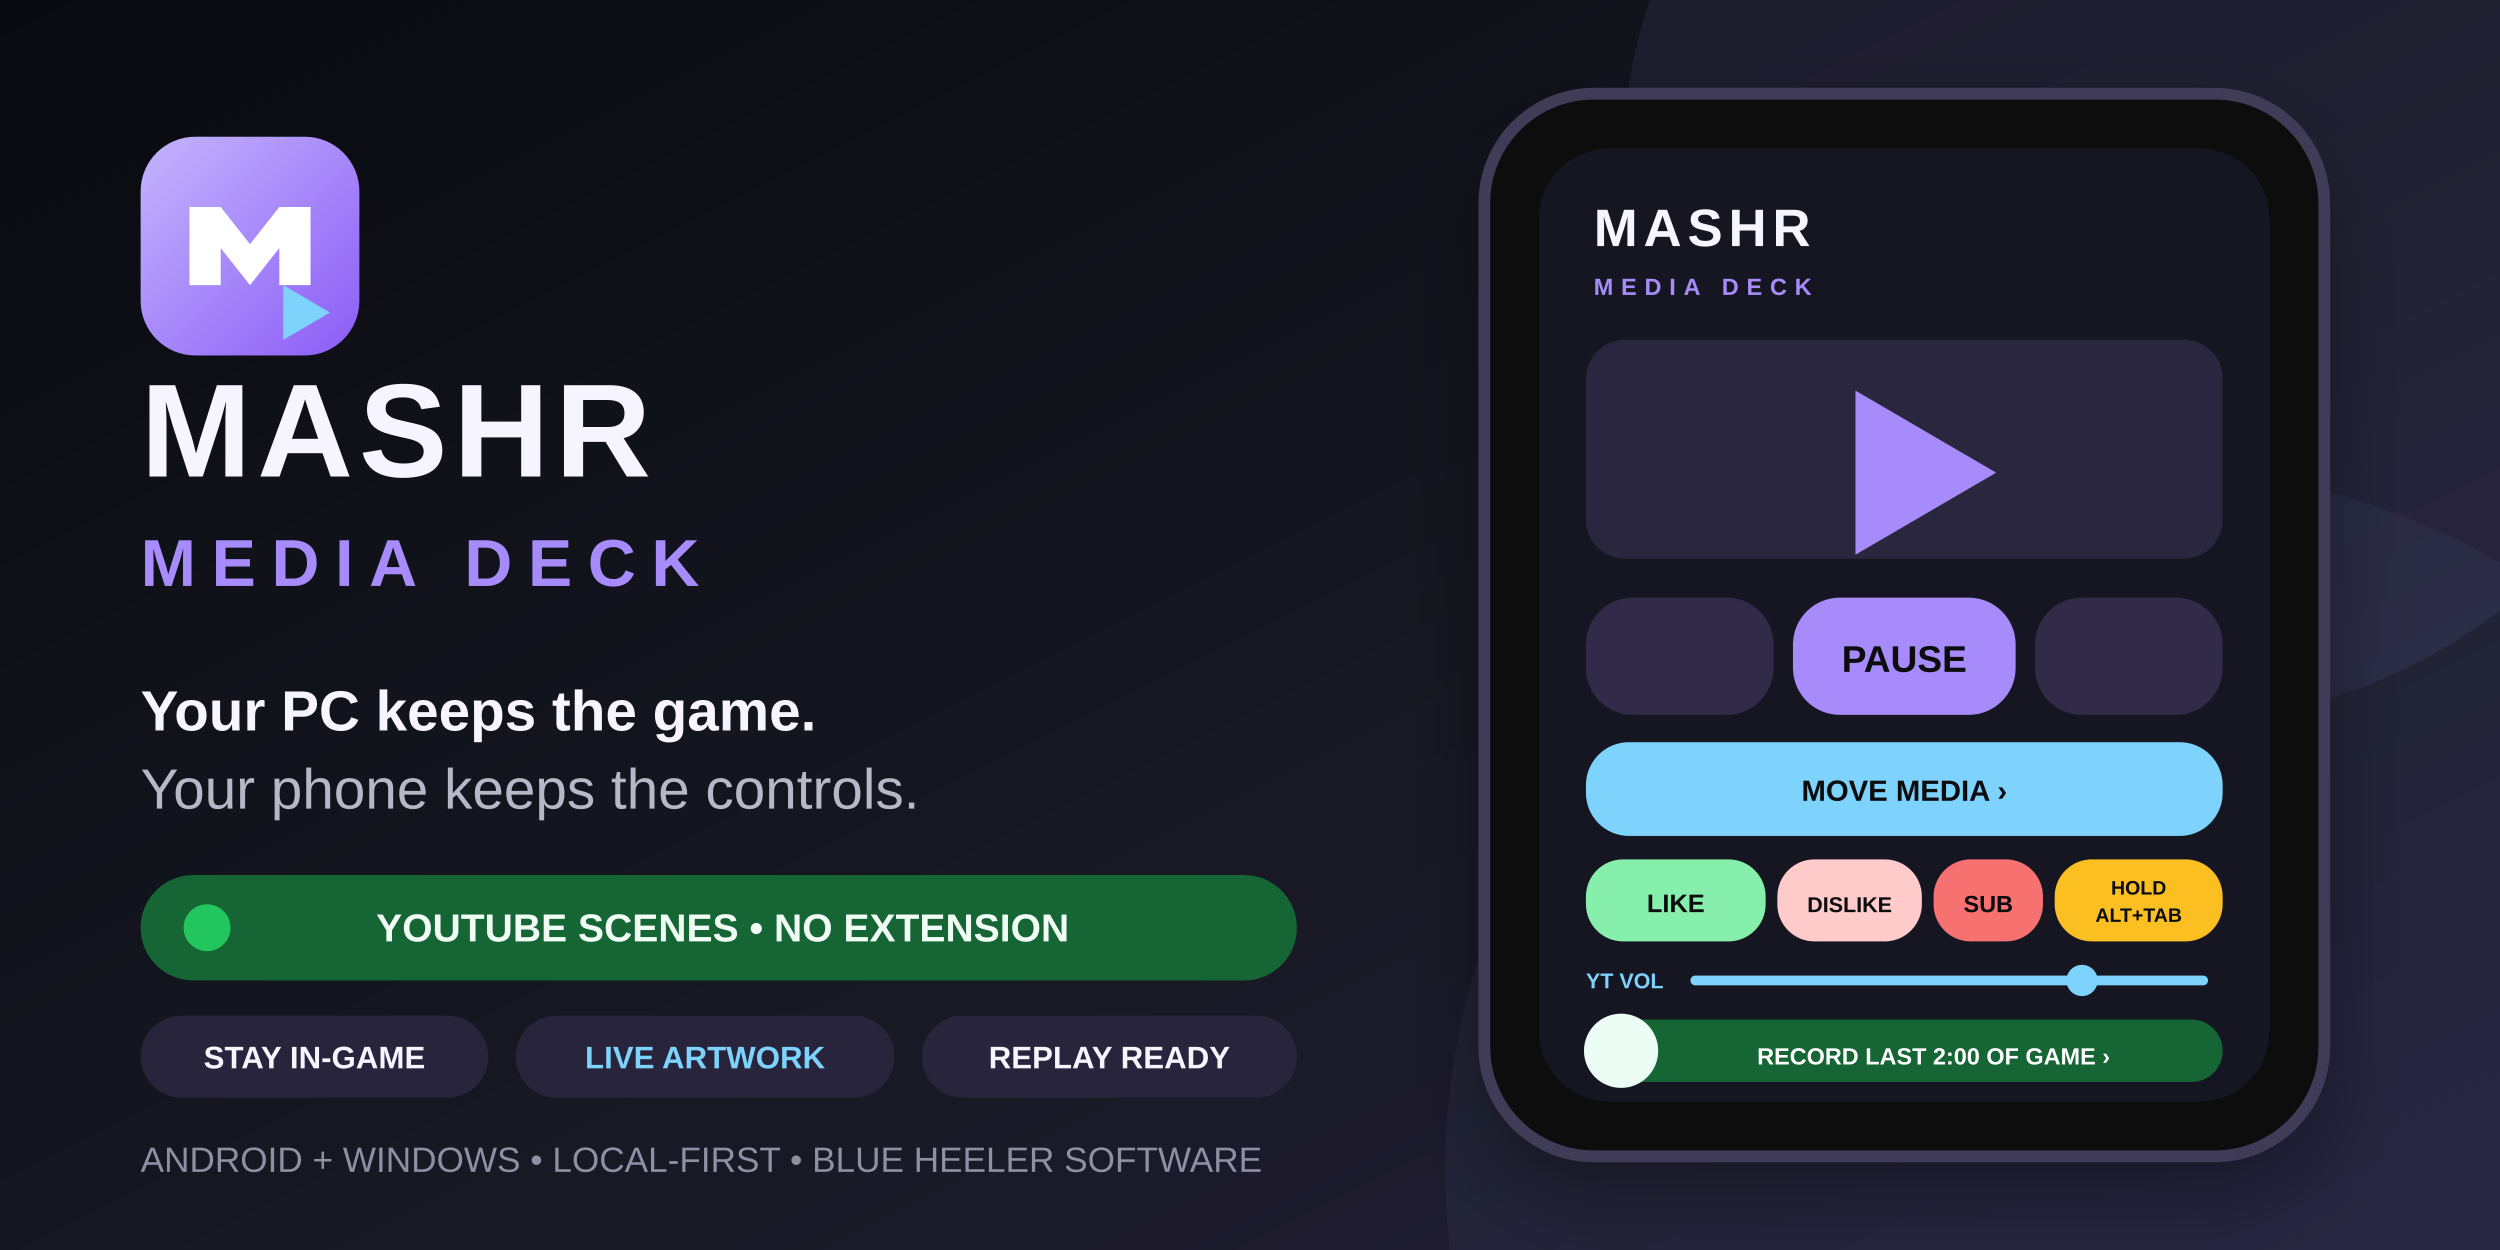
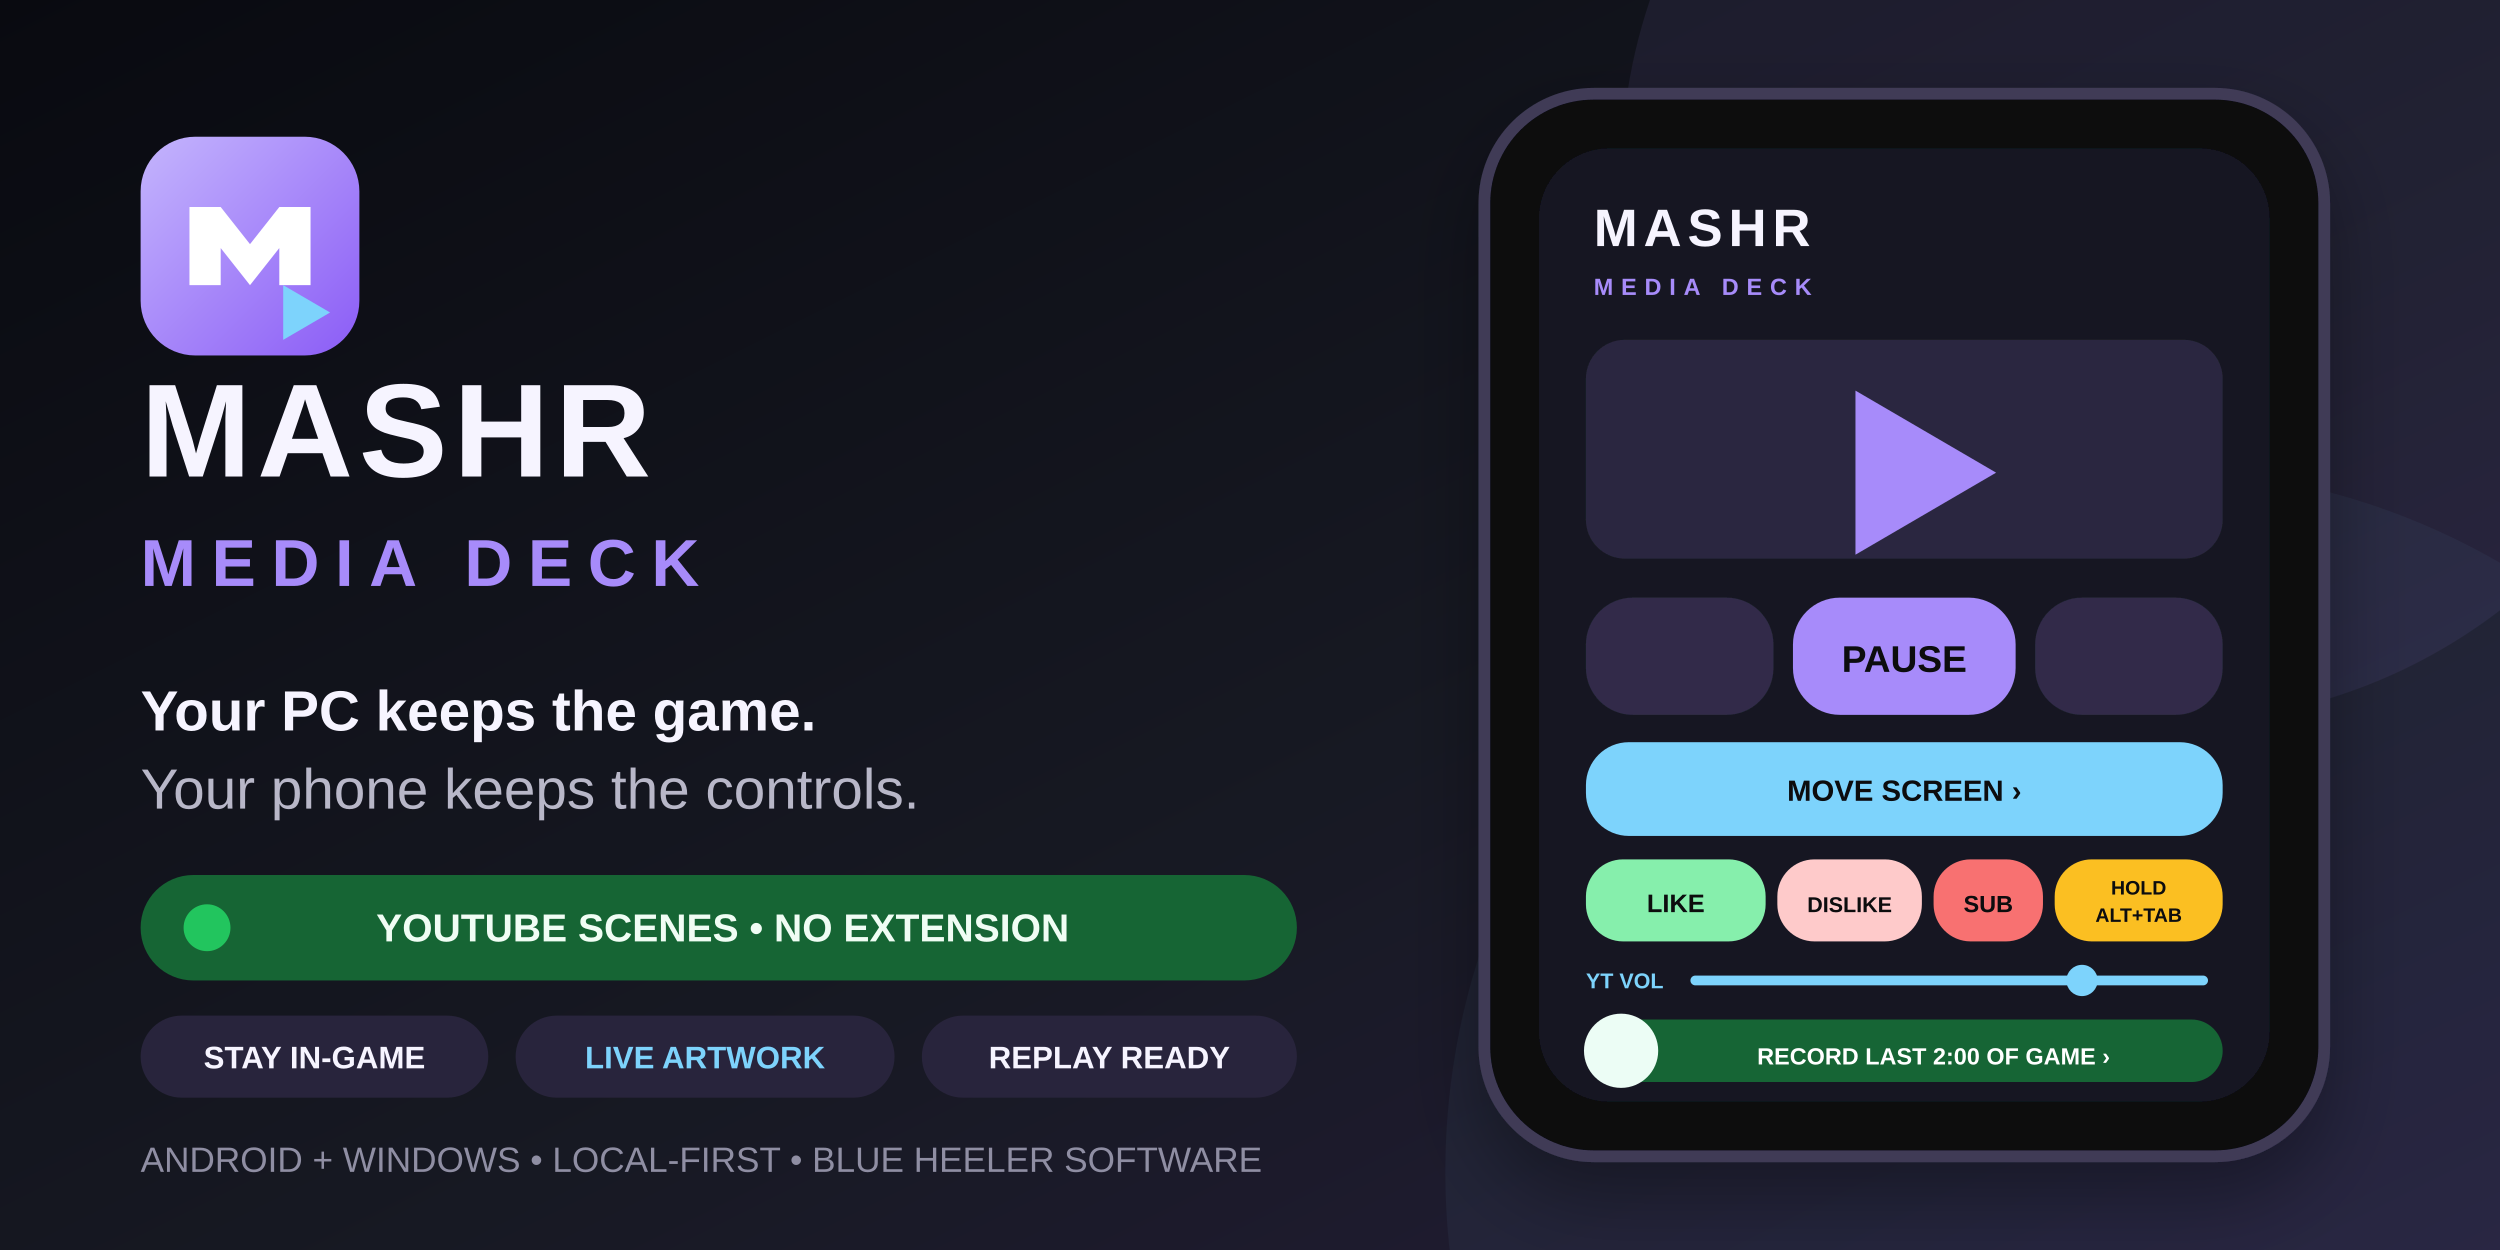
<svg xmlns="http://www.w3.org/2000/svg" width="1280" height="640" viewBox="0 0 1280 640" role="img" aria-labelledby="title desc">
  <defs>
    <linearGradient id="bg" x1="0" y1="0" x2="1" y2="1">
      <stop offset="0" stop-color="#090A10" />
      <stop offset="0.58" stop-color="#171923" />
      <stop offset="1" stop-color="#251D3A" />
    </linearGradient>
    <linearGradient id="purple" x1="0" y1="0" x2="1" y2="1">
      <stop offset="0" stop-color="#C4B5FD" />
      <stop offset="1" stop-color="#8B5CF6" />
    </linearGradient>
    <filter id="shadow" x="-30%" y="-30%" width="160%" height="160%">
      <feDropShadow dx="0" dy="18" stdDeviation="20" flood-color="#000" flood-opacity=".35" />
    </filter>
  </defs>
  <rect width="1280" height="640" fill="url(#bg)" />
  <circle cx="1110" cy="90" r="280" fill="#A78BFA" opacity=".08" />
  <circle cx="1100" cy="600" r="360" fill="#7DD3FC" opacity=".05" />
  <g transform="translate(72 70)">
    <rect width="112" height="112" rx="28" fill="url(#purple)" />
    <path d="M25 76V36h16l15 19 15-19h16v40H71V57L56 76 41 57v19z" fill="#fff" />
    <path d="M73 76l24 14-24 14z" fill="#7DD3FC" />
  </g>
  <text x="72" y="244" fill="#F6F4FF" font-family="Segoe UI, Arial, sans-serif" font-size="68" font-weight="800" letter-spacing="3">MASHR</text>
  <text x="72" y="300" fill="#A78BFA" font-family="Segoe UI, Arial, sans-serif" font-size="34" font-weight="700" letter-spacing="8">MEDIA DECK</text>
  <text x="72" y="374" fill="#F6F4FF" font-family="Segoe UI, Arial, sans-serif" font-size="29" font-weight="600">Your PC keeps the game.</text>
  <text x="72" y="414" fill="#B8B7C8" font-family="Segoe UI, Arial, sans-serif" font-size="29">Your phone keeps the controls.</text>
  <rect x="72" y="448" width="592" height="54" rx="27" fill="#166534" />
  <circle cx="106" cy="475" r="12" fill="#22C55E" />
  <text x="370" y="482" text-anchor="middle" fill="#F0FDF4" font-family="Segoe UI, Arial, sans-serif" font-size="20" font-weight="800">YOUTUBE SCENES • NO EXTENSION</text>
  <g font-family="Segoe UI, Arial, sans-serif" font-size="16" font-weight="700">
    <rect x="72" y="520" width="178" height="42" rx="21" fill="#28243C" />
    <text x="161" y="547" text-anchor="middle" fill="#F6F4FF">STAY IN-GAME</text>
    <rect x="264" y="520" width="194" height="42" rx="21" fill="#28243C" />
    <text x="361" y="547" text-anchor="middle" fill="#7DD3FC">LIVE ARTWORK</text>
    <rect x="472" y="520" width="192" height="42" rx="21" fill="#28243C" />
    <text x="568" y="547" text-anchor="middle" fill="#F6F4FF">REPLAY READY</text>
  </g>
  <text x="72" y="600" fill="#8F8EA3" font-family="Segoe UI, Arial, sans-serif" font-size="18">ANDROID + WINDOWS • LOCAL-FIRST • BLUE HEELER SOFTWARE</text>
  <g transform="translate(760 48)" filter="url(#shadow)">
    <rect width="430" height="544" rx="56" fill="#090A10" stroke="#403B57" stroke-width="6" />
    <rect x="28" y="28" width="374" height="488" rx="36" fill="#181924" />
    <text x="56" y="78" fill="#F6F4FF" font-family="Segoe UI, Arial, sans-serif" font-size="27" font-weight="800" letter-spacing="3">MASHR</text>
    <text x="56" y="103" fill="#A78BFA" font-family="Segoe UI, Arial, sans-serif" font-size="12" font-weight="700" letter-spacing="4">MEDIA DECK</text>
    <rect x="52" y="126" width="326" height="112" rx="20" fill="#2B2840" />
    <path d="M190 152l72 42-72 42z" fill="#A78BFA" />
    <rect x="52" y="258" width="96" height="60" rx="24" fill="#302C48" />
    <rect x="158" y="258" width="114" height="60" rx="24" fill="#A78BFA" />
    <rect x="282" y="258" width="96" height="60" rx="24" fill="#302C48" />
    <text x="215" y="296" text-anchor="middle" fill="#090A10" font-family="Segoe UI, Arial, sans-serif" font-size="19" font-weight="800">PAUSE</text>
    <rect x="52" y="332" width="326" height="48" rx="22" fill="#7DD3FC" />
-     <text x="215" y="362" text-anchor="middle" fill="#090A10" font-family="Segoe UI, Arial, sans-serif" font-size="15" font-weight="800">MOVE MEDIA ›</text>
+     <text x="215" y="362" text-anchor="middle" fill="#090A10" font-family="Segoe UI, Arial, sans-serif" font-size="15" font-weight="800">MOVE SCREEN ›</text>
    <rect x="52" y="392" width="92" height="42" rx="19" fill="#86EFAC" />
    <text x="98" y="419" text-anchor="middle" fill="#090A10" font-family="Segoe UI, Arial, sans-serif" font-size="13" font-weight="800">LIKE</text>
    <rect x="150" y="392" width="74" height="42" rx="19" fill="#FECACA" />
    <text x="187" y="419" text-anchor="middle" fill="#090A10" font-family="Segoe UI, Arial, sans-serif" font-size="11" font-weight="800">DISLIKE</text>
    <rect x="230" y="392" width="56" height="42" rx="19" fill="#F87171" />
    <text x="258" y="419" text-anchor="middle" fill="#090A10" font-family="Segoe UI, Arial, sans-serif" font-size="12" font-weight="800">SUB</text>
    <rect x="292" y="392" width="86" height="42" rx="19" fill="#FBBF24" />
    <text x="335" y="410" text-anchor="middle" fill="#090A10" font-family="Segoe UI, Arial, sans-serif" font-size="10" font-weight="800">HOLD</text>
    <text x="335" y="424" text-anchor="middle" fill="#090A10" font-family="Segoe UI, Arial, sans-serif" font-size="10" font-weight="800">ALT+TAB</text>
    <text x="52" y="458" fill="#7DD3FC" font-family="Segoe UI, Arial, sans-serif" font-size="11" font-weight="800">YT VOL</text>
    <line x1="108" y1="454" x2="368" y2="454" stroke="#7DD3FC" stroke-width="5" stroke-linecap="round" />
    <circle cx="306" cy="454" r="8" fill="#7DD3FC" />
    <rect x="52" y="474" width="326" height="32" rx="16" fill="#166534" />
    <circle cx="70" cy="490" r="19" fill="#ECFDF5" />
    <text x="230" y="497" text-anchor="middle" fill="#fff" font-family="Segoe UI, Arial, sans-serif" font-size="12" font-weight="800">RECORD LAST 2:00 OF GAME ›</text>
  </g>
</svg>
